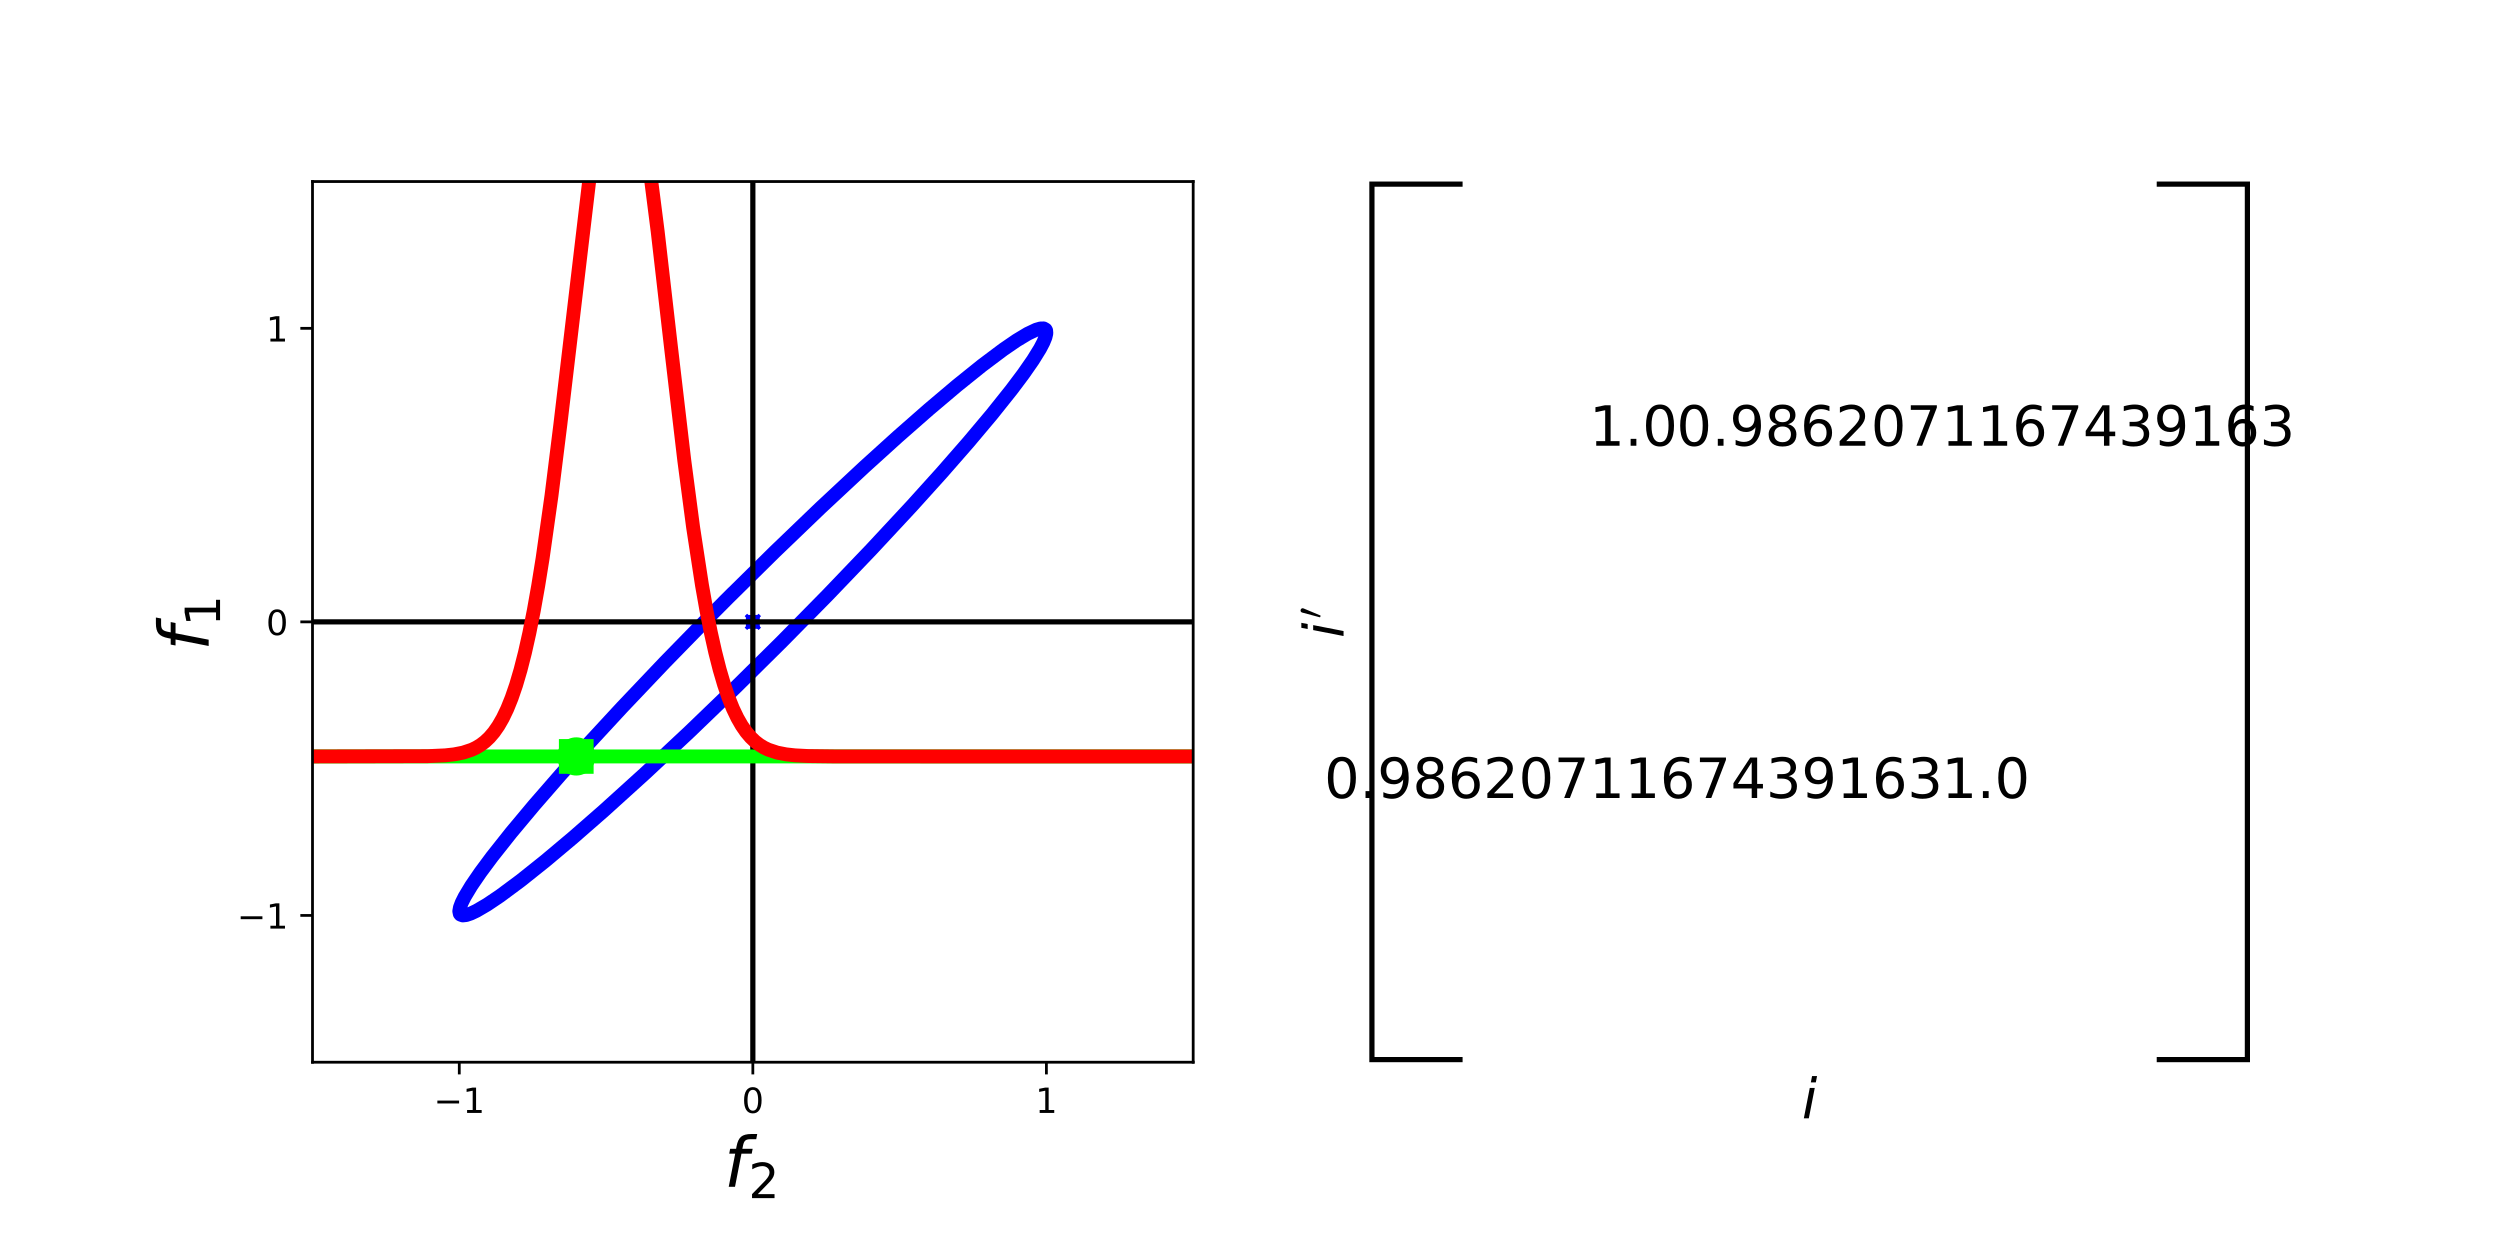
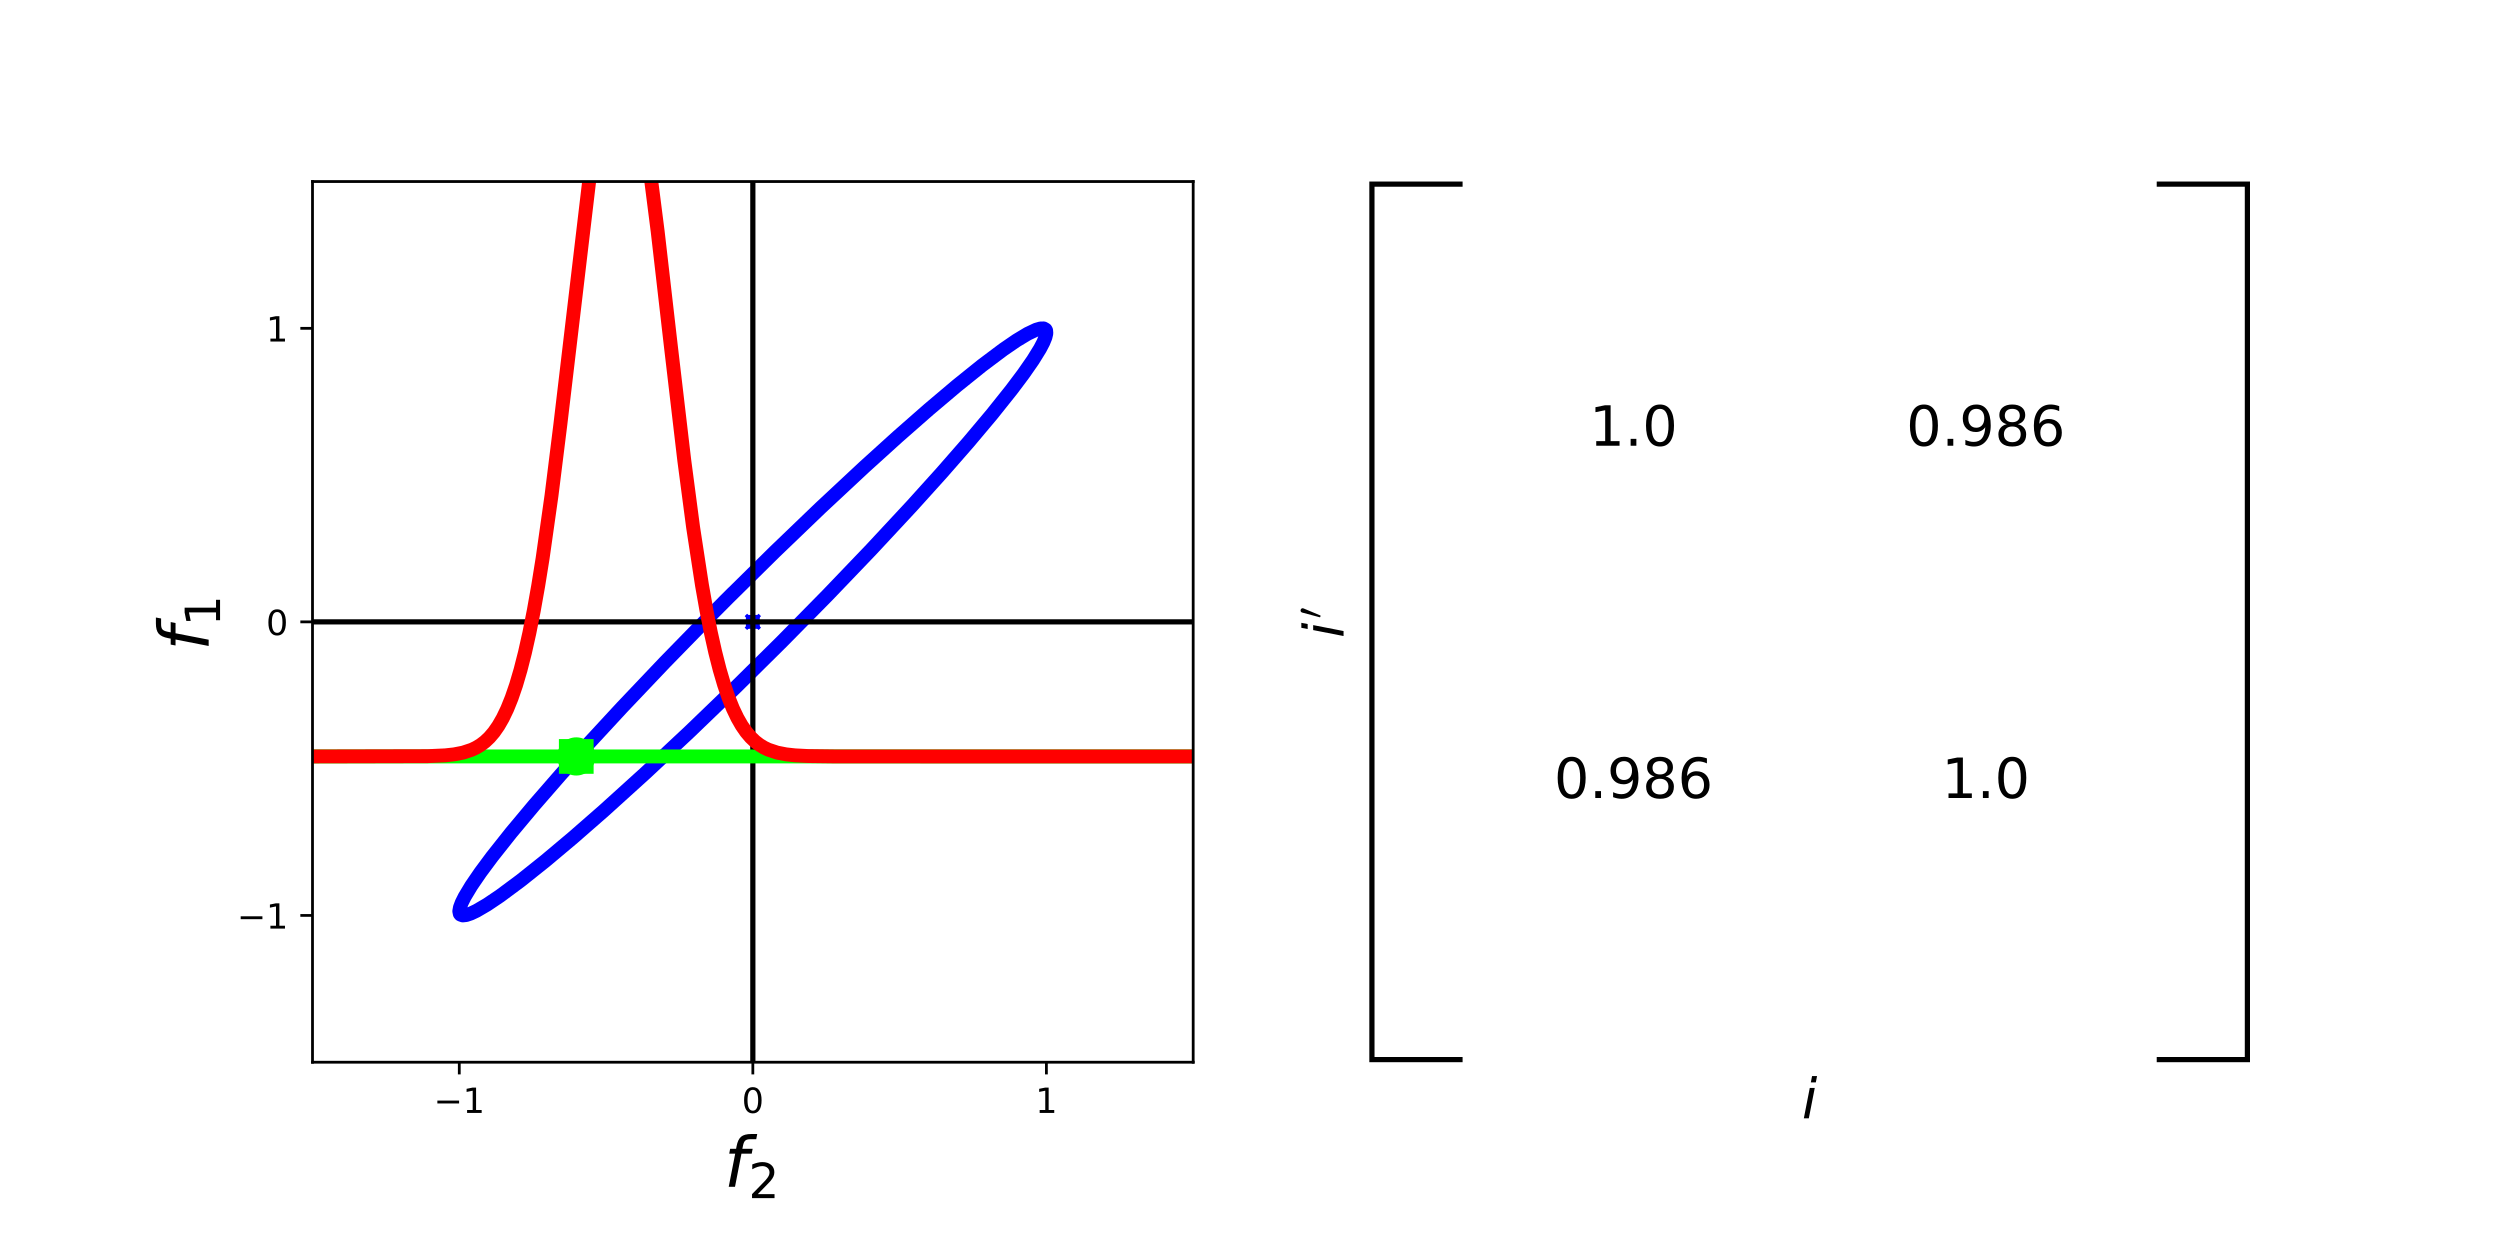
<svg xmlns="http://www.w3.org/2000/svg" xmlns:xlink="http://www.w3.org/1999/xlink" height="360pt" version="1.1" viewBox="0 0 720 360" width="720pt">
  <defs>
    <style type="text/css">
*{stroke-linecap:butt;stroke-linejoin:round;}
  </style>
  </defs>
  <g id="figure_1">
    <g id="patch_1">
      <path d="M 0 360  L 720 360  L 720 0  L 0 0  z " style="fill:none;" />
    </g>
    <g id="axes_1">
      <g id="patch_2">
        <path d="M 90 305.918  L 343.636 305.918  L 343.636 52.282  L 90 52.282  z " style="fill:none;" />
      </g>
      <g id="matplotlib.axis_1">
        <g id="xtick_1">
          <g id="line2d_1">
            <defs>
-               <path d="M 0 0  L 0 3.5  " id="ma1e66e217c" style="stroke:#000000;stroke-width:0.8;" />
-             </defs>
-             <g>
-               <use style="stroke:#000000;stroke-width:0.8;" x="132.273" xlink:href="#ma1e66e217c" y="305.918" />
+               <path d="M 0 0  L 0 3.5  " id="m7774e1ba7e" style="stroke:#000000;stroke-width:0.8;" />
+             </defs>
+             <g>
+               <use style="stroke:#000000;stroke-width:0.8;" x="132.273" xlink:href="#m7774e1ba7e" y="305.918" />
            </g>
          </g>
          <g id="text_1">
            <defs>
              <path d="M 10.594 35.5  L 73.188 35.5  L 73.188 27.203  L 10.594 27.203  z " id="DejaVuSans-2212" />
              <path d="M 12.406 8.297  L 28.516 8.297  L 28.516 63.922  L 10.984 60.406  L 10.984 69.391  L 28.422 72.906  L 38.281 72.906  L 38.281 8.297  L 54.391 8.297  L 54.391 0  L 12.406 0  z " id="DejaVuSans-31" />
            </defs>
            <g transform="translate(124.9016 320.5166)scale(0.1 -0.1)">
              <use xlink:href="#DejaVuSans-2212" />
              <use x="83.789" xlink:href="#DejaVuSans-31" />
            </g>
          </g>
        </g>
        <g id="xtick_2">
          <g id="line2d_2">
            <g>
-               <use style="stroke:#000000;stroke-width:0.8;" x="216.818" xlink:href="#ma1e66e217c" y="305.918" />
+               <use style="stroke:#000000;stroke-width:0.8;" x="216.818" xlink:href="#m7774e1ba7e" y="305.918" />
            </g>
          </g>
          <g id="text_2">
            <defs>
              <path d="M 31.781 66.406  Q 24.172 66.406 20.328 58.906  Q 16.5 51.422 16.5 36.375  Q 16.5 21.391 20.328 13.891  Q 24.172 6.391 31.781 6.391  Q 39.453 6.391 43.281 13.891  Q 47.125 21.391 47.125 36.375  Q 47.125 51.422 43.281 58.906  Q 39.453 66.406 31.781 66.406  z M 31.781 74.219  Q 44.047 74.219 50.516 64.516  Q 56.984 54.828 56.984 36.375  Q 56.984 17.969 50.516 8.266  Q 44.047 -1.422 31.781 -1.422  Q 19.531 -1.422 13.062 8.266  Q 6.594 17.969 6.594 36.375  Q 6.594 54.828 13.062 64.516  Q 19.531 74.219 31.781 74.219  z " id="DejaVuSans-30" />
            </defs>
            <g transform="translate(213.6369 320.5166)scale(0.1 -0.1)">
              <use xlink:href="#DejaVuSans-30" />
            </g>
          </g>
        </g>
        <g id="xtick_3">
          <g id="line2d_3">
            <g>
-               <use style="stroke:#000000;stroke-width:0.8;" x="301.364" xlink:href="#ma1e66e217c" y="305.918" />
+               <use style="stroke:#000000;stroke-width:0.8;" x="301.364" xlink:href="#m7774e1ba7e" y="305.918" />
            </g>
          </g>
          <g id="text_3">
            <g transform="translate(298.1824 320.5166)scale(0.1 -0.1)">
              <use xlink:href="#DejaVuSans-31" />
            </g>
          </g>
        </g>
        <g id="text_4">
          <defs>
            <path d="M 47.797 75.984  L 46.391 68.5  L 37.797 68.5  Q 32.906 68.5 30.688 66.578  Q 28.469 64.656 27.391 59.516  L 26.422 54.688  L 41.219 54.688  L 39.891 47.703  L 25.094 47.703  L 15.828 0  L 6.781 0  L 16.109 47.703  L 7.516 47.703  L 8.797 54.688  L 17.391 54.688  L 18.109 58.5  Q 19.969 68.172 24.625 72.078  Q 29.297 75.984 39.312 75.984  z " id="DejaVuSans-Oblique-66" />
            <path d="M 19.188 8.297  L 53.609 8.297  L 53.609 0  L 7.328 0  L 7.328 8.297  Q 12.938 14.109 22.625 23.891  Q 32.328 33.688 34.812 36.531  Q 39.547 41.844 41.422 45.531  Q 43.312 49.219 43.312 52.781  Q 43.312 58.594 39.234 62.25  Q 35.156 65.922 28.609 65.922  Q 23.969 65.922 18.812 64.312  Q 13.672 62.703 7.812 59.422  L 7.812 69.391  Q 13.766 71.781 18.938 73  Q 24.125 74.219 28.422 74.219  Q 39.75 74.219 46.484 68.547  Q 53.219 62.891 53.219 53.422  Q 53.219 48.922 51.531 44.891  Q 49.859 40.875 45.406 35.406  Q 44.188 33.984 37.641 27.219  Q 31.109 20.453 19.188 8.297  z " id="DejaVuSans-32" />
          </defs>
          <g transform="translate(208.5182 341.7932)scale(0.2 -0.2)">
            <use transform="translate(0 0.015625)" xlink:href="#DejaVuSans-Oblique-66" />
            <use transform="translate(35.20508 -16.39062)scale(0.7)" xlink:href="#DejaVuSans-32" />
          </g>
        </g>
      </g>
      <g id="matplotlib.axis_2">
        <g id="ytick_1">
          <g id="line2d_4">
            <defs>
-               <path d="M 0 0  L -3.5 0  " id="mf9c5d8a071" style="stroke:#000000;stroke-width:0.8;" />
-             </defs>
-             <g>
-               <use style="stroke:#000000;stroke-width:0.8;" x="90" xlink:href="#mf9c5d8a071" y="263.645" />
+               <path d="M 0 0  L -3.5 0  " id="m4b0af25a28" style="stroke:#000000;stroke-width:0.8;" />
+             </defs>
+             <g>
+               <use style="stroke:#000000;stroke-width:0.8;" x="90" xlink:href="#m4b0af25a28" y="263.645" />
            </g>
          </g>
          <g id="text_5">
            <g transform="translate(68.25781 267.4447)scale(0.1 -0.1)">
              <use xlink:href="#DejaVuSans-2212" />
              <use x="83.789" xlink:href="#DejaVuSans-31" />
            </g>
          </g>
        </g>
        <g id="ytick_2">
          <g id="line2d_5">
            <g>
-               <use style="stroke:#000000;stroke-width:0.8;" x="90" xlink:href="#mf9c5d8a071" y="179.1" />
+               <use style="stroke:#000000;stroke-width:0.8;" x="90" xlink:href="#m4b0af25a28" y="179.1" />
            </g>
          </g>
          <g id="text_6">
            <g transform="translate(76.6375 182.8992)scale(0.1 -0.1)">
              <use xlink:href="#DejaVuSans-30" />
            </g>
          </g>
        </g>
        <g id="ytick_3">
          <g id="line2d_6">
            <g>
-               <use style="stroke:#000000;stroke-width:0.8;" x="90" xlink:href="#mf9c5d8a071" y="94.555" />
+               <use style="stroke:#000000;stroke-width:0.8;" x="90" xlink:href="#m4b0af25a28" y="94.555" />
            </g>
          </g>
          <g id="text_7">
            <g transform="translate(76.6375 98.35376)scale(0.1 -0.1)">
              <use xlink:href="#DejaVuSans-31" />
            </g>
          </g>
        </g>
        <g id="text_8">
          <g transform="translate(60.09844 187.4)rotate(-90)scale(0.2 -0.2)">
            <use transform="translate(0 0.015625)" xlink:href="#DejaVuSans-Oblique-66" />
            <use transform="translate(35.20508 -16.39062)scale(0.7)" xlink:href="#DejaVuSans-31" />
          </g>
        </g>
      </g>
      <g id="line2d_7">
-         <path clip-path="url(#pc0bdfe29af)" d="M 209.797 172.079  L 223.13 158.92  L 236.306 146.264  L 248.998 134.424  L 258.589 125.739  L 267.515 117.903  L 275.634 111.043  L 282.816 105.267  L 288.946 100.667  L 292.794 98.033  L 295.962 96.126  L 298.419 94.964  L 299.652 94.607  L 300.555 94.587  L 301.124 94.905  L 301.283 95.189  L 301.348 96.009  L 301.075 97.16  L 300.467 98.638  L 299.525 100.436  L 297.496 103.719  L 294.744 107.678  L 291.292 112.277  L 285.659 119.333  L 278.928 127.341  L 271.208 136.174  L 262.622 145.69  L 250.88 158.316  L 238.291 171.458  L 225.168 184.79  L 211.838 197.981  L 198.631 210.702  L 185.877 222.637  L 173.892 233.49  L 165.059 241.21  L 157.051 247.94  L 149.995 253.574  L 144.003 258.022  L 140.266 260.536  L 137.215 262.319  L 135.576 263.095  L 134.262 263.535  L 133.276 263.639  L 132.623 263.406  L 132.422 263.164  L 132.273 262.427  L 132.461 261.359  L 132.986 259.962  L 133.845 258.243  L 135.751 255.076  L 138.385 251.228  L 141.721 246.733  L 147.212 239.804  L 153.811 231.908  L 161.413 223.171  L 169.898 213.732  L 179.131 203.741  L 191.498 190.72  L 204.494 177.41  L 209.797 172.079  L 209.797 172.079  " style="fill:none;stroke:#0000ff;stroke-linecap:square;stroke-width:4;" />
+         <path clip-path="url(#pde8f10fb37)" d="M 209.797 172.079  L 223.13 158.92  L 236.306 146.264  L 248.998 134.424  L 258.589 125.739  L 267.515 117.903  L 275.634 111.043  L 282.816 105.267  L 288.946 100.667  L 292.794 98.033  L 295.962 96.126  L 298.419 94.964  L 299.652 94.607  L 300.555 94.587  L 301.124 94.905  L 301.283 95.189  L 301.348 96.009  L 301.075 97.16  L 300.467 98.638  L 299.525 100.436  L 297.496 103.719  L 294.744 107.678  L 291.292 112.277  L 285.659 119.333  L 278.928 127.341  L 271.208 136.174  L 262.622 145.69  L 250.88 158.316  L 238.291 171.458  L 225.168 184.79  L 211.838 197.981  L 198.631 210.702  L 185.877 222.637  L 173.892 233.49  L 165.059 241.21  L 157.051 247.94  L 149.995 253.574  L 144.003 258.022  L 140.266 260.536  L 137.215 262.319  L 135.576 263.095  L 134.262 263.535  L 133.276 263.639  L 132.623 263.406  L 132.422 263.164  L 132.273 262.427  L 132.461 261.359  L 132.986 259.962  L 133.845 258.243  L 135.751 255.076  L 138.385 251.228  L 141.721 246.733  L 147.212 239.804  L 153.811 231.908  L 161.413 223.171  L 169.898 213.732  L 179.131 203.741  L 191.498 190.72  L 204.494 177.41  L 209.797 172.079  L 209.797 172.079  " style="fill:none;stroke:#0000ff;stroke-linecap:square;stroke-width:4;" />
      </g>
      <g id="line2d_8">
-         <path clip-path="url(#pc0bdfe29af)" d="M 216.818 179.1  " style="fill:none;stroke:#0000ff;stroke-linecap:square;stroke-width:4;" />
-         <defs>
-           <path d="M -2 2  L 2 -2  M -2 -2  L 2 2  " id="m2dd2fbf9fc" style="stroke:#0000ff;" />
-         </defs>
-         <g clip-path="url(#pc0bdfe29af)">
-           <use style="fill:#0000ff;stroke:#0000ff;" x="216.818" xlink:href="#m2dd2fbf9fc" y="179.1" />
+         <path clip-path="url(#pde8f10fb37)" d="M 216.818 179.1  " style="fill:none;stroke:#0000ff;stroke-linecap:square;stroke-width:4;" />
+         <defs>
+           <path d="M -2 2  L 2 -2  M -2 -2  L 2 2  " id="m30e30533a3" style="stroke:#0000ff;" />
+         </defs>
+         <g clip-path="url(#pde8f10fb37)">
+           <use style="fill:#0000ff;stroke:#0000ff;" x="216.818" xlink:href="#m30e30533a3" y="179.1" />
        </g>
      </g>
      <g id="line2d_9">
-         <path clip-path="url(#pc0bdfe29af)" d="M 90 179.1  L 343.636 179.1  " style="fill:none;stroke:#000000;stroke-linecap:square;stroke-width:1.5;" />
+         <path clip-path="url(#pde8f10fb37)" d="M 90 179.1  L 343.636 179.1  " style="fill:none;stroke:#000000;stroke-linecap:square;stroke-width:1.5;" />
      </g>
      <g id="line2d_10">
-         <path clip-path="url(#pc0bdfe29af)" d="M 216.818 305.918  L 216.818 52.282  " style="fill:none;stroke:#000000;stroke-linecap:square;stroke-width:1.5;" />
+         <path clip-path="url(#pde8f10fb37)" d="M 216.818 305.918  L 216.818 52.282  " style="fill:none;stroke:#000000;stroke-linecap:square;stroke-width:1.5;" />
      </g>
      <g id="line2d_11">
-         <path clip-path="url(#pc0bdfe29af)" d="M 90 217.854  L 343.636 217.854  " style="fill:none;stroke:#00ff00;stroke-linecap:square;stroke-width:4;" />
+         <path clip-path="url(#pde8f10fb37)" d="M 90 217.854  L 343.636 217.854  " style="fill:none;stroke:#00ff00;stroke-linecap:square;stroke-width:4;" />
      </g>
      <g id="line2d_12">
-         <path clip-path="url(#pc0bdfe29af)" d="M 90 217.854  L 123.138 217.775  L 128.237 217.54  L 130.786 217.259  L 133.335 216.764  L 135.884 215.922  L 137.159 215.314  L 138.433 214.541  L 139.708 213.569  L 140.982 212.358  L 142.257 210.862  L 143.531 209.033  L 144.806 206.818  L 146.08 204.159  L 147.355 201.001  L 148.63 197.287  L 149.904 192.96  L 151.179 187.972  L 152.453 182.282  L 153.728 175.857  L 155.002 168.682  L 156.277 160.756  L 158.826 142.759  L 161.375 122.313  L 170.297 46.958  L 171.571 38.217  L 172.846 30.587  L 174.121 24.247  L 175.395 19.346  L 176.67 16.002  L 177.944 14.297  L 179.219 14.274  L 180.493 15.933  L 181.768 19.233  L 183.042 24.093  L 184.317 30.396  L 185.592 37.992  L 186.866 46.706  L 189.415 66.697  L 193.239 99.96  L 197.063 132.518  L 199.612 151.854  L 202.161 168.475  L 203.435 175.671  L 204.71 182.116  L 205.984 187.826  L 207.259 192.832  L 208.534 197.176  L 209.808 200.907  L 211.083 204.08  L 212.357 206.751  L 213.632 208.978  L 214.906 210.817  L 216.181 212.321  L 217.455 213.539  L 218.73 214.517  L 220.005 215.295  L 221.279 215.907  L 223.828 216.755  L 226.377 217.254  L 228.926 217.537  L 232.75 217.74  L 240.397 217.842  L 279.909 217.854  L 343.636 217.854  L 343.636 217.854  " style="fill:none;stroke:#ff0000;stroke-linecap:square;stroke-width:4;" />
+         <path clip-path="url(#pde8f10fb37)" d="M 90 217.854  L 123.138 217.775  L 128.237 217.54  L 130.786 217.259  L 133.335 216.764  L 135.884 215.922  L 137.159 215.314  L 138.433 214.541  L 139.708 213.569  L 140.982 212.358  L 142.257 210.862  L 143.531 209.033  L 144.806 206.818  L 146.08 204.159  L 147.355 201.001  L 148.63 197.287  L 149.904 192.96  L 151.179 187.972  L 152.453 182.282  L 153.728 175.857  L 155.002 168.682  L 156.277 160.756  L 158.826 142.759  L 161.375 122.313  L 170.297 46.958  L 171.571 38.217  L 172.846 30.587  L 174.121 24.247  L 175.395 19.346  L 176.67 16.002  L 177.944 14.297  L 179.219 14.274  L 180.493 15.933  L 181.768 19.233  L 183.042 24.093  L 184.317 30.396  L 185.592 37.992  L 186.866 46.706  L 189.415 66.697  L 193.239 99.96  L 197.063 132.518  L 199.612 151.854  L 202.161 168.475  L 203.435 175.671  L 204.71 182.116  L 205.984 187.826  L 207.259 192.832  L 208.534 197.176  L 209.808 200.907  L 211.083 204.08  L 212.357 206.751  L 213.632 208.978  L 214.906 210.817  L 216.181 212.321  L 217.455 213.539  L 218.73 214.517  L 220.005 215.295  L 221.279 215.907  L 223.828 216.755  L 226.377 217.254  L 228.926 217.537  L 232.75 217.74  L 240.397 217.842  L 279.909 217.854  L 343.636 217.854  L 343.636 217.854  " style="fill:none;stroke:#ff0000;stroke-linecap:square;stroke-width:4;" />
      </g>
      <g id="line2d_13">
-         <path clip-path="url(#pc0bdfe29af)" d="M 165.963 217.854  " style="fill:none;stroke:#00ff00;stroke-linecap:square;stroke-width:10;" />
-         <defs>
-           <path d="M 0 5  C 1.326 5 2.598 4.473 3.536 3.536  C 4.473 2.598 5 1.326 5 0  C 5 -1.326 4.473 -2.598 3.536 -3.536  C 2.598 -4.473 1.326 -5 0 -5  C -1.326 -5 -2.598 -4.473 -3.536 -3.536  C -4.473 -2.598 -5 -1.326 -5 0  C -5 1.326 -4.473 2.598 -3.536 3.536  C -2.598 4.473 -1.326 5 0 5  z " id="m51c2f87fb4" style="stroke:#00ff00;" />
-         </defs>
-         <g clip-path="url(#pc0bdfe29af)">
-           <use style="fill:#00ff00;stroke:#00ff00;" x="165.963" xlink:href="#m51c2f87fb4" y="217.854" />
+         <path clip-path="url(#pde8f10fb37)" d="M 165.963 217.854  " style="fill:none;stroke:#00ff00;stroke-linecap:square;stroke-width:10;" />
+         <defs>
+           <path d="M 0 5  C 1.326 5 2.598 4.473 3.536 3.536  C 4.473 2.598 5 1.326 5 0  C 5 -1.326 4.473 -2.598 3.536 -3.536  C 2.598 -4.473 1.326 -5 0 -5  C -1.326 -5 -2.598 -4.473 -3.536 -3.536  C -4.473 -2.598 -5 -1.326 -5 0  C -5 1.326 -4.473 2.598 -3.536 3.536  C -2.598 4.473 -1.326 5 0 5  z " id="m26ac9a8eb7" style="stroke:#00ff00;" />
+         </defs>
+         <g clip-path="url(#pde8f10fb37)">
+           <use style="fill:#00ff00;stroke:#00ff00;" x="165.963" xlink:href="#m26ac9a8eb7" y="217.854" />
        </g>
      </g>
      <g id="patch_3">
        <path d="M 90 305.918  L 90 52.282  " style="fill:none;stroke:#000000;stroke-linecap:square;stroke-linejoin:miter;stroke-width:0.8;" />
      </g>
      <g id="patch_4">
        <path d="M 343.636 305.918  L 343.636 52.282  " style="fill:none;stroke:#000000;stroke-linecap:square;stroke-linejoin:miter;stroke-width:0.8;" />
      </g>
      <g id="patch_5">
        <path d="M 90 305.918  L 343.636 305.918  " style="fill:none;stroke:#000000;stroke-linecap:square;stroke-linejoin:miter;stroke-width:0.8;" />
      </g>
      <g id="patch_6">
        <path d="M 90 52.282  L 343.636 52.282  " style="fill:none;stroke:#000000;stroke-linecap:square;stroke-linejoin:miter;stroke-width:0.8;" />
      </g>
    </g>
    <g id="axes_2">
      <g id="matplotlib.axis_3">
        <g id="text_9">
          <defs>
            <path d="M 18.312 75.984  L 27.297 75.984  L 25.094 64.594  L 16.109 64.594  z M 14.203 54.688  L 23.188 54.688  L 12.5 0  L 3.516 0  z " id="DejaVuSans-Oblique-69" />
          </defs>
          <g transform="translate(518.9418 322.0757)scale(0.16 -0.16)">
            <use transform="translate(0 0.015625)" xlink:href="#DejaVuSans-Oblique-69" />
          </g>
        </g>
      </g>
      <g id="matplotlib.axis_4">
        <g id="text_10">
          <defs>
            <path d="M 3.516 5.422  Q 2.875 5.609 2.875 6.391  L 15.094 51.812  Q 15.672 53.656 17.078 54.781  Q 18.5 55.906 20.312 55.906  Q 22.656 55.906 24.438 54.359  Q 26.219 52.828 26.219 50.484  Q 26.219 49.469 25.688 48.188  L 7.625 4.984  Q 7.281 4.297 6.688 4.297  Q 6.156 4.297 5 4.781  Q 3.859 5.281 3.516 5.422  z " id="Cmsy10-30" />
          </defs>
          <g transform="translate(387.0361 183.74)rotate(-90)scale(0.16 -0.16)">
            <use transform="translate(0 0.584375)" xlink:href="#DejaVuSans-Oblique-69" />
            <use transform="translate(35.23091 38.86563)scale(0.7)" xlink:href="#Cmsy10-30" />
          </g>
        </g>
      </g>
      <g id="line2d_14">
-         <path clip-path="url(#pccf7139a93)" d="M 419.727 52.282  L 394.364 52.282  L 394.364 305.918  L 419.727 305.918  " style="fill:none;stroke:#000000;stroke-linecap:square;stroke-width:3;" />
+         <path clip-path="url(#p9819f2d654)" d="M 419.727 52.282  L 394.364 52.282  L 394.364 305.918  L 419.727 305.918  " style="fill:none;stroke:#000000;stroke-linecap:square;stroke-width:3;" />
      </g>
      <g id="line2d_15">
-         <path clip-path="url(#pccf7139a93)" d="M 622.636 52.282  L 648 52.282  L 648 305.918  L 622.636 305.918  " style="fill:none;stroke:#000000;stroke-linecap:square;stroke-width:3;" />
+         <path clip-path="url(#p9819f2d654)" d="M 622.636 52.282  L 648 52.282  L 648 305.918  L 622.636 305.918  " style="fill:none;stroke:#000000;stroke-linecap:square;stroke-width:3;" />
      </g>
      <g id="text_11">
        <defs>
          <path d="M 10.688 12.406  L 21 12.406  L 21 0  L 10.688 0  z " id="DejaVuSans-2e" />
        </defs>
        <g transform="translate(457.732 128.3727)scale(0.16 -0.16)">
          <use xlink:href="#DejaVuSans-31" />
          <use x="63.623" xlink:href="#DejaVuSans-2e" />
          <use x="95.41" xlink:href="#DejaVuSans-30" />
        </g>
      </g>
      <g id="text_12">
        <defs>
          <path d="M 10.984 1.516  L 10.984 10.5  Q 14.703 8.734 18.5 7.812  Q 22.312 6.891 25.984 6.891  Q 35.75 6.891 40.891 13.453  Q 46.047 20.016 46.781 33.406  Q 43.953 29.203 39.594 26.953  Q 35.25 24.703 29.984 24.703  Q 19.047 24.703 12.672 31.312  Q 6.297 37.938 6.297 49.422  Q 6.297 60.641 12.938 67.422  Q 19.578 74.219 30.609 74.219  Q 43.266 74.219 49.922 64.516  Q 56.594 54.828 56.594 36.375  Q 56.594 19.141 48.406 8.859  Q 40.234 -1.422 26.422 -1.422  Q 22.703 -1.422 18.891 -0.688  Q 15.094 0.047 10.984 1.516  z M 30.609 32.422  Q 37.25 32.422 41.125 36.953  Q 45.016 41.5 45.016 49.422  Q 45.016 57.281 41.125 61.844  Q 37.25 66.406 30.609 66.406  Q 23.969 66.406 20.094 61.844  Q 16.219 57.281 16.219 49.422  Q 16.219 41.5 20.094 36.953  Q 23.969 32.422 30.609 32.422  z " id="DejaVuSans-39" />
          <path d="M 31.781 34.625  Q 24.75 34.625 20.719 30.859  Q 16.703 27.094 16.703 20.516  Q 16.703 13.922 20.719 10.156  Q 24.75 6.391 31.781 6.391  Q 38.812 6.391 42.859 10.172  Q 46.922 13.969 46.922 20.516  Q 46.922 27.094 42.891 30.859  Q 38.875 34.625 31.781 34.625  z M 21.922 38.812  Q 15.578 40.375 12.031 44.719  Q 8.5 49.078 8.5 55.328  Q 8.5 64.062 14.719 69.141  Q 20.953 74.219 31.781 74.219  Q 42.672 74.219 48.875 69.141  Q 55.078 64.062 55.078 55.328  Q 55.078 49.078 51.531 44.719  Q 48 40.375 41.703 38.812  Q 48.828 37.156 52.797 32.312  Q 56.781 27.484 56.781 20.516  Q 56.781 9.906 50.312 4.234  Q 43.844 -1.422 31.781 -1.422  Q 19.734 -1.422 13.25 4.234  Q 6.781 9.906 6.781 20.516  Q 6.781 27.484 10.781 32.312  Q 14.797 37.156 21.922 38.812  z M 18.312 54.391  Q 18.312 48.734 21.844 45.562  Q 25.391 42.391 31.781 42.391  Q 38.141 42.391 41.719 45.562  Q 45.312 48.734 45.312 54.391  Q 45.312 60.062 41.719 63.234  Q 38.141 66.406 31.781 66.406  Q 25.391 66.406 21.844 63.234  Q 18.312 60.062 18.312 54.391  z " id="DejaVuSans-38" />
          <path d="M 33.016 40.375  Q 26.375 40.375 22.484 35.828  Q 18.609 31.297 18.609 23.391  Q 18.609 15.531 22.484 10.953  Q 26.375 6.391 33.016 6.391  Q 39.656 6.391 43.531 10.953  Q 47.406 15.531 47.406 23.391  Q 47.406 31.297 43.531 35.828  Q 39.656 40.375 33.016 40.375  z M 52.594 71.297  L 52.594 62.312  Q 48.875 64.062 45.094 64.984  Q 41.312 65.922 37.594 65.922  Q 27.828 65.922 22.672 59.328  Q 17.531 52.734 16.797 39.406  Q 19.672 43.656 24.016 45.922  Q 28.375 48.188 33.594 48.188  Q 44.578 48.188 50.953 41.516  Q 57.328 34.859 57.328 23.391  Q 57.328 12.156 50.688 5.359  Q 44.047 -1.422 33.016 -1.422  Q 20.359 -1.422 13.672 8.266  Q 6.984 17.969 6.984 36.375  Q 6.984 53.656 15.188 63.938  Q 23.391 74.219 37.203 74.219  Q 40.922 74.219 44.703 73.484  Q 48.484 72.75 52.594 71.297  z " id="DejaVuSans-36" />
-           <path d="M 8.203 72.906  L 55.078 72.906  L 55.078 68.703  L 28.609 0  L 18.312 0  L 43.219 64.594  L 8.203 64.594  z " id="DejaVuSans-37" />
-           <path d="M 37.797 64.312  L 12.891 25.391  L 37.797 25.391  z M 35.203 72.906  L 47.609 72.906  L 47.609 25.391  L 58.016 25.391  L 58.016 17.188  L 47.609 17.188  L 47.609 0  L 37.797 0  L 37.797 17.188  L 4.891 17.188  L 4.891 26.703  z " id="DejaVuSans-34" />
-           <path d="M 40.578 39.312  Q 47.656 37.797 51.625 33  Q 55.609 28.219 55.609 21.188  Q 55.609 10.406 48.188 4.484  Q 40.766 -1.422 27.094 -1.422  Q 22.516 -1.422 17.656 -0.516  Q 12.797 0.391 7.625 2.203  L 7.625 11.719  Q 11.719 9.328 16.594 8.109  Q 21.484 6.891 26.812 6.891  Q 36.078 6.891 40.938 10.547  Q 45.797 14.203 45.797 21.188  Q 45.797 27.641 41.281 31.266  Q 36.766 34.906 28.719 34.906  L 20.219 34.906  L 20.219 43.016  L 29.109 43.016  Q 36.375 43.016 40.234 45.922  Q 44.094 48.828 44.094 54.297  Q 44.094 59.906 40.109 62.906  Q 36.141 65.922 28.719 65.922  Q 24.656 65.922 20.016 65.031  Q 15.375 64.156 9.812 62.312  L 9.812 71.094  Q 15.438 72.656 20.344 73.438  Q 25.25 74.219 29.594 74.219  Q 40.828 74.219 47.359 69.109  Q 53.906 64.016 53.906 55.328  Q 53.906 49.266 50.438 45.094  Q 46.969 40.922 40.578 39.312  z " id="DejaVuSans-33" />
-         </defs>
-         <g transform="translate(482.8366 128.3727)scale(0.16 -0.16)">
+         </defs>
+         <g transform="translate(549.0066 128.3727)scale(0.16 -0.16)">
          <use xlink:href="#DejaVuSans-30" />
          <use x="63.623" xlink:href="#DejaVuSans-2e" />
          <use x="95.41" xlink:href="#DejaVuSans-39" />
          <use x="159.033" xlink:href="#DejaVuSans-38" />
          <use x="222.656" xlink:href="#DejaVuSans-36" />
-           <use x="286.279" xlink:href="#DejaVuSans-32" />
-           <use x="349.902" xlink:href="#DejaVuSans-30" />
-           <use x="413.525" xlink:href="#DejaVuSans-37" />
-           <use x="477.148" xlink:href="#DejaVuSans-31" />
-           <use x="540.771" xlink:href="#DejaVuSans-31" />
-           <use x="604.395" xlink:href="#DejaVuSans-36" />
-           <use x="668.018" xlink:href="#DejaVuSans-37" />
-           <use x="731.641" xlink:href="#DejaVuSans-34" />
-           <use x="795.264" xlink:href="#DejaVuSans-33" />
-           <use x="858.887" xlink:href="#DejaVuSans-39" />
-           <use x="922.51" xlink:href="#DejaVuSans-31" />
-           <use x="986.133" xlink:href="#DejaVuSans-36" />
-           <use x="1049.756" xlink:href="#DejaVuSans-33" />
        </g>
      </g>
      <g id="text_13">
-         <g transform="translate(381.382 229.8273)scale(0.16 -0.16)">
+         <g transform="translate(447.552 229.8273)scale(0.16 -0.16)">
          <use xlink:href="#DejaVuSans-30" />
          <use x="63.623" xlink:href="#DejaVuSans-2e" />
          <use x="95.41" xlink:href="#DejaVuSans-39" />
          <use x="159.033" xlink:href="#DejaVuSans-38" />
          <use x="222.656" xlink:href="#DejaVuSans-36" />
-           <use x="286.279" xlink:href="#DejaVuSans-32" />
-           <use x="349.902" xlink:href="#DejaVuSans-30" />
-           <use x="413.525" xlink:href="#DejaVuSans-37" />
-           <use x="477.148" xlink:href="#DejaVuSans-31" />
-           <use x="540.771" xlink:href="#DejaVuSans-31" />
-           <use x="604.395" xlink:href="#DejaVuSans-36" />
-           <use x="668.018" xlink:href="#DejaVuSans-37" />
-           <use x="731.641" xlink:href="#DejaVuSans-34" />
-           <use x="795.264" xlink:href="#DejaVuSans-33" />
-           <use x="858.887" xlink:href="#DejaVuSans-39" />
-           <use x="922.51" xlink:href="#DejaVuSans-31" />
-           <use x="986.133" xlink:href="#DejaVuSans-36" />
-           <use x="1049.756" xlink:href="#DejaVuSans-33" />
        </g>
      </g>
      <g id="text_14">
        <g transform="translate(559.1866 229.8273)scale(0.16 -0.16)">
          <use xlink:href="#DejaVuSans-31" />
          <use x="63.623" xlink:href="#DejaVuSans-2e" />
          <use x="95.41" xlink:href="#DejaVuSans-30" />
        </g>
      </g>
    </g>
  </g>
  <defs>
-     <clipPath id="pc0bdfe29af">
+     <clipPath id="pde8f10fb37">
      <rect height="253.636" width="253.636" x="90" y="52.282" />
    </clipPath>
-     <clipPath id="pccf7139a93">
+     <clipPath id="p9819f2d654">
      <rect height="253.636" width="253.636" x="394.364" y="52.282" />
    </clipPath>
  </defs>
</svg>
